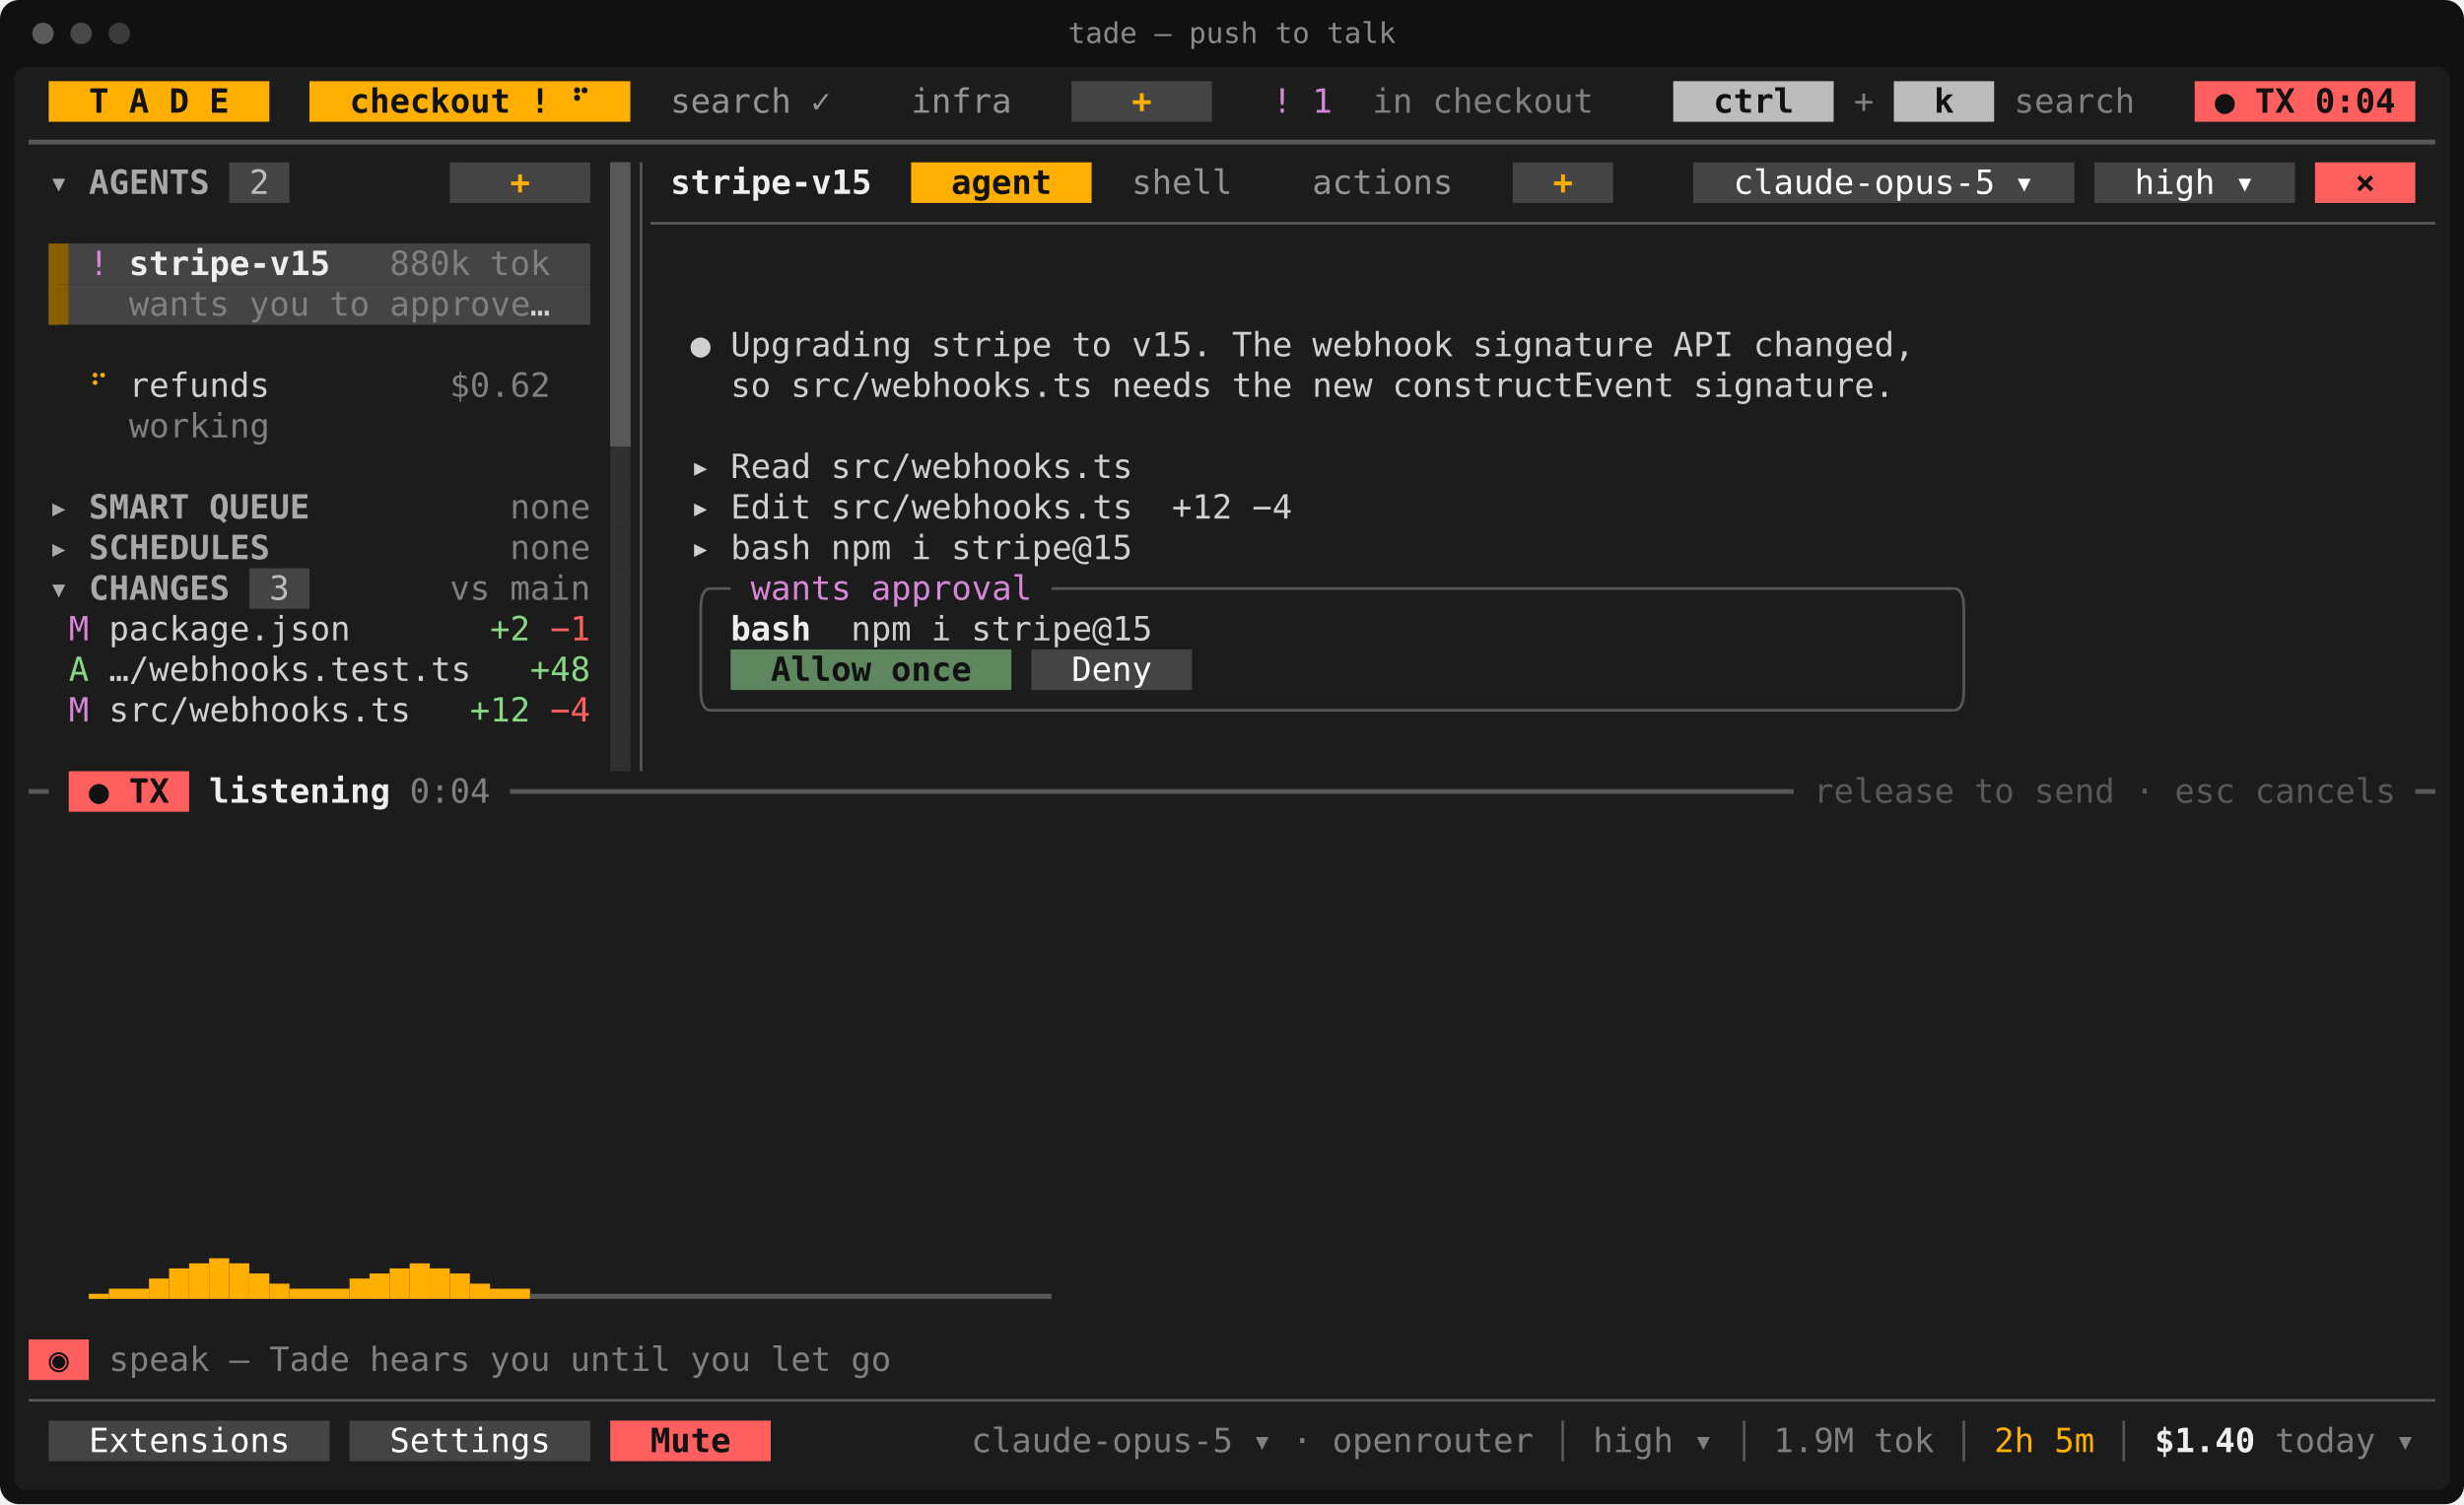
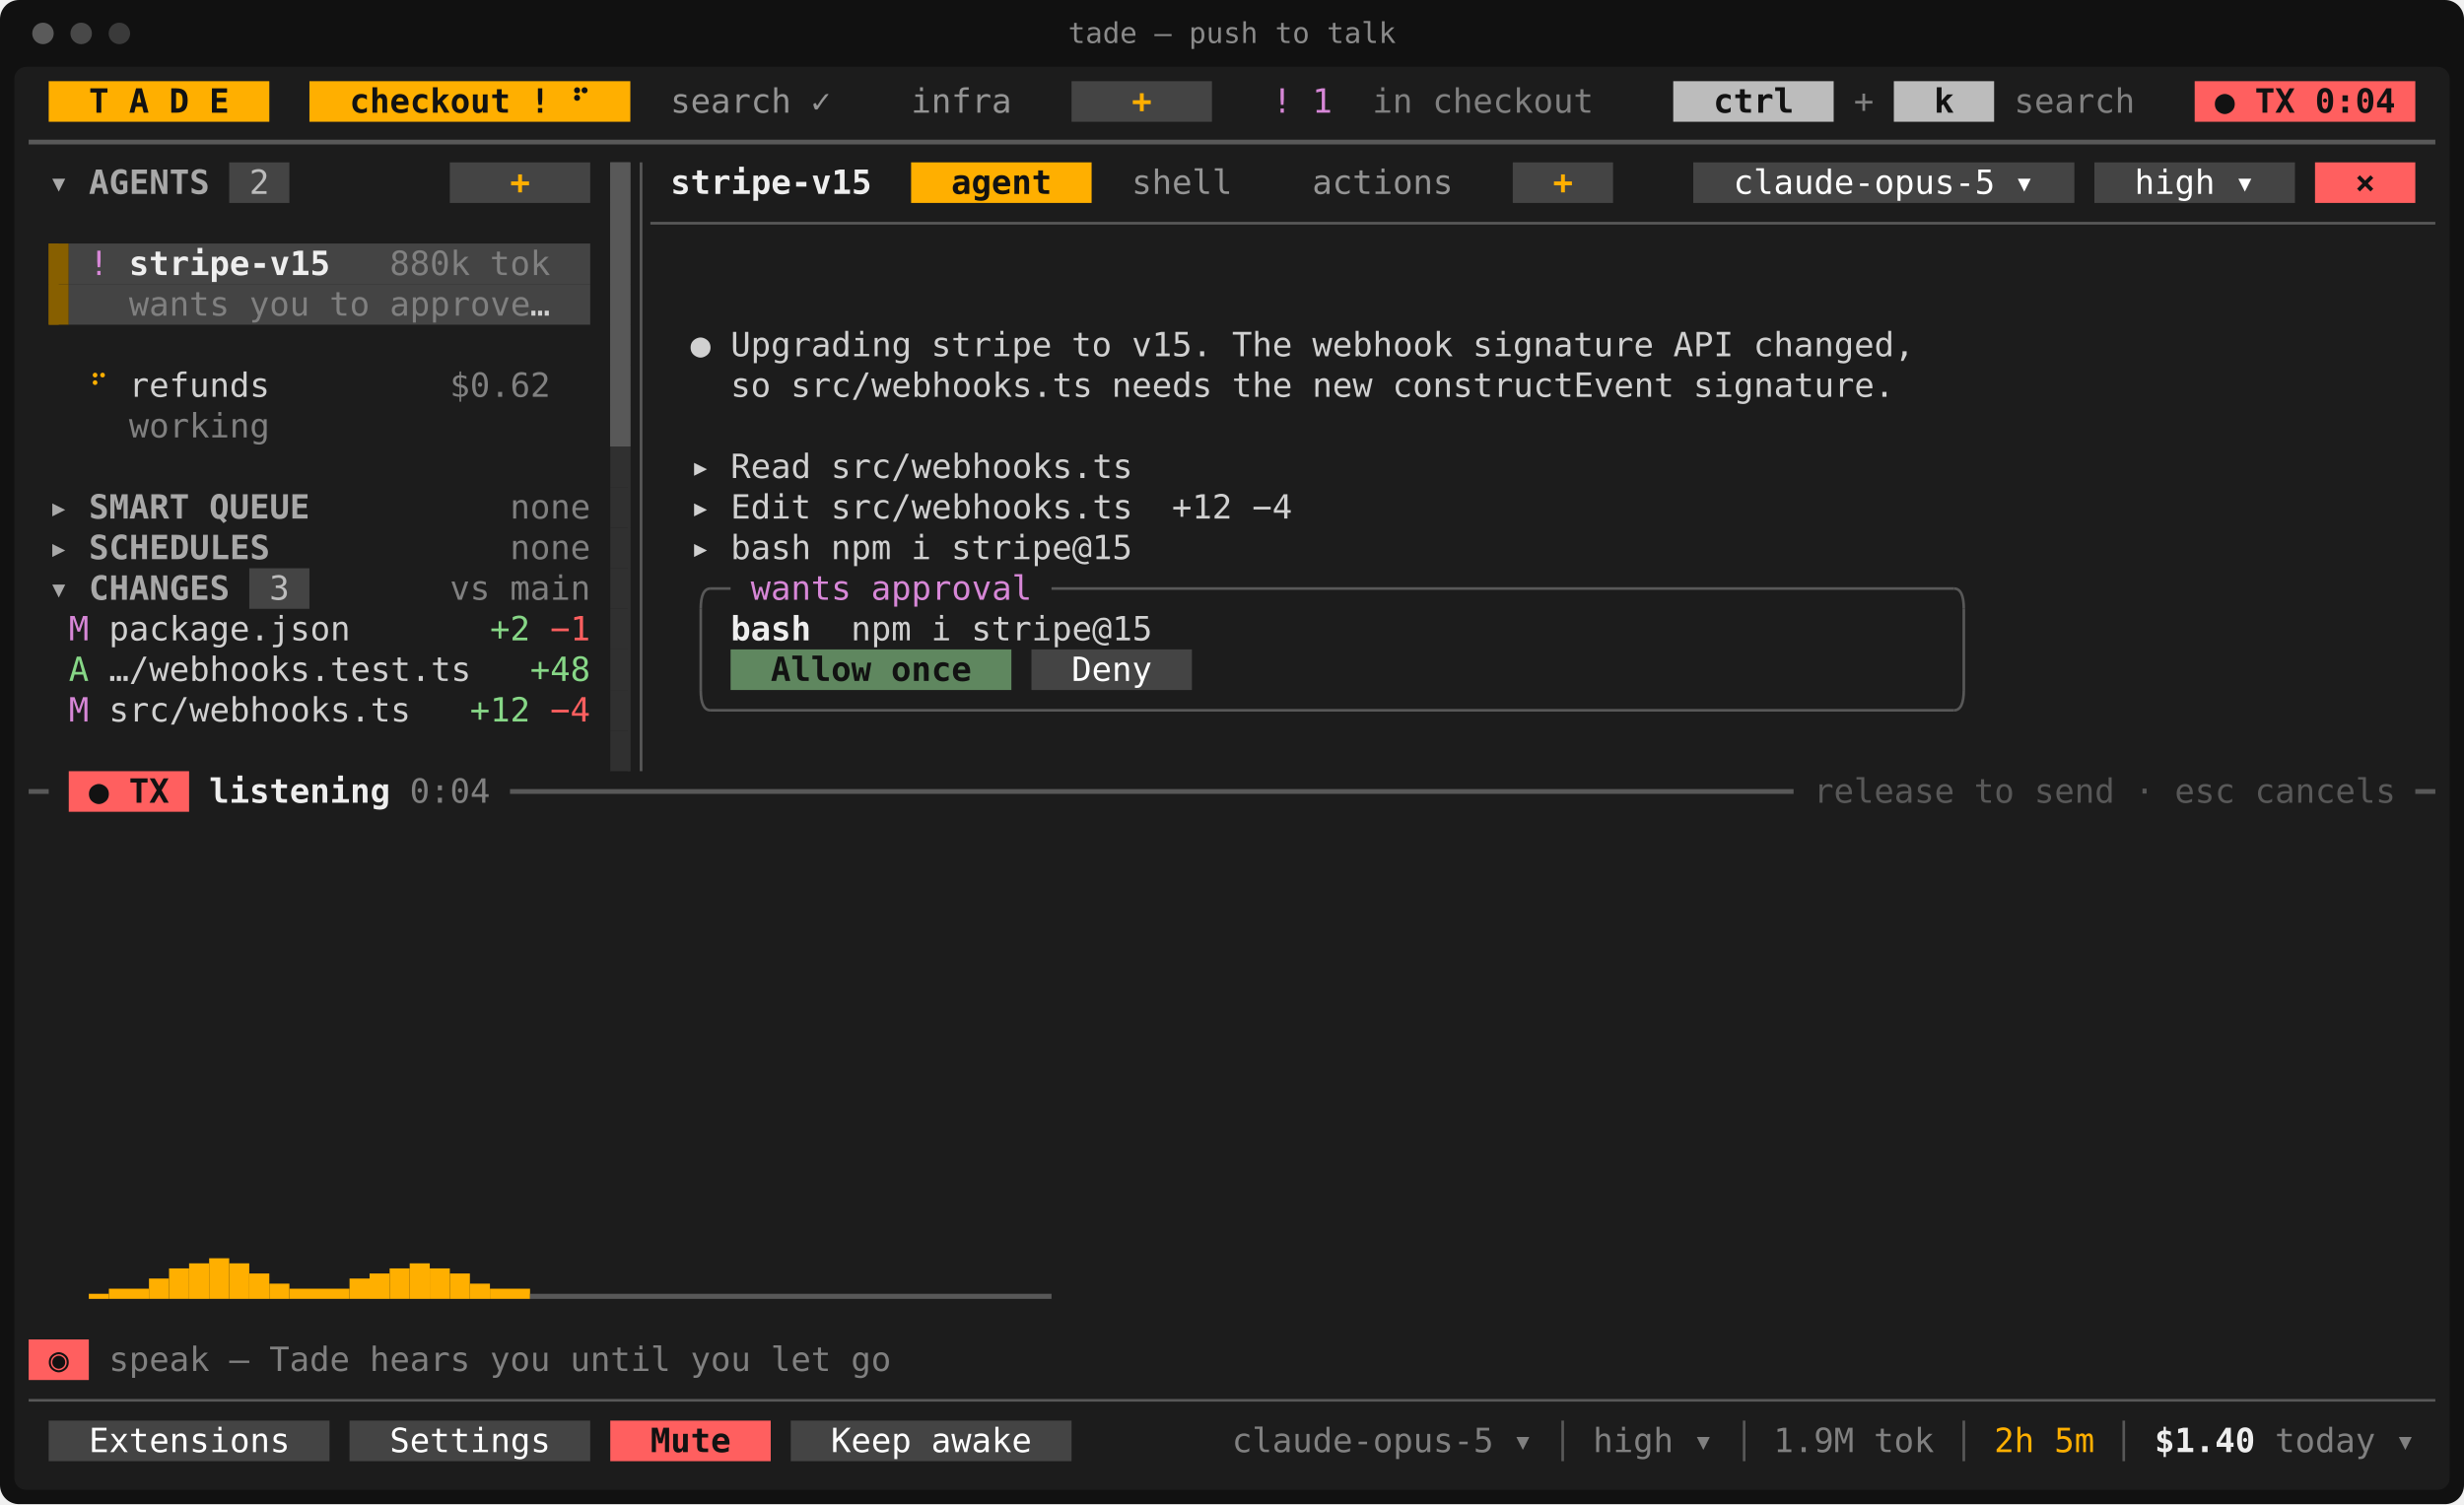
<svg xmlns="http://www.w3.org/2000/svg" viewBox="0 0 1032 630" width="1032" height="630" font-family="ui-monospace,SFMono-Regular,Menlo,Consolas,'DejaVu Sans Mono','Liberation Mono',monospace" font-size="14" role="img" aria-label="tade — push to talk">
  <rect width="1032" height="630" rx="8" fill="#111111" />
  <rect x="6" y="28" width="1020" height="596" rx="5" fill="#1c1c1c" />
  <circle cx="18" cy="14" r="4.5" fill="#5a5a5a" />
  <circle cx="34" cy="14" r="4.5" fill="#484848" />
  <circle cx="50" cy="14" r="4.5" fill="#3a3a3a" />
  <text x="516" y="18" fill="#8a8a8a" font-size="12" text-anchor="middle">tade — push to talk</text>
  <rect x="20.4" y="34" width="92.4" height="17" fill="#ffaf00" />
  <rect x="129.6" y="34" width="134.4" height="17" fill="#ffaf00" />
  <rect x="448.8" y="34" width="58.8" height="17" fill="#444444" />
  <rect x="700.8" y="34" width="67.2" height="17" fill="#bcbcbc" />
  <rect x="793.2" y="34" width="42" height="17" fill="#bcbcbc" />
  <rect x="919.2" y="34" width="92.4" height="17" fill="#ff5f5f" />
  <rect x="96" y="68" width="25.2" height="17" fill="#444444" />
  <rect x="188.4" y="68" width="58.8" height="17" fill="#444444" />
  <rect x="255.6" y="68" width="8.4" height="17" fill="#585858" />
  <rect x="381.6" y="68" width="75.6" height="17" fill="#ffaf00" />
  <rect x="633.6" y="68" width="42" height="17" fill="#444444" />
  <rect x="709.2" y="68" width="159.6" height="17" fill="#444444" />
  <rect x="877.2" y="68" width="84" height="17" fill="#444444" />
  <rect x="969.6" y="68" width="42" height="17" fill="#ff5f5f" />
  <rect x="255.6" y="85" width="8.4" height="17" fill="#585858" />
  <rect x="20.4" y="102" width="8.4" height="17" fill="#875f00" />
  <rect x="28.8" y="102" width="218.4" height="17" fill="#444444" />
  <rect x="255.6" y="102" width="8.4" height="17" fill="#585858" />
  <rect x="20.4" y="119" width="8.4" height="17" fill="#875f00" />
  <rect x="28.8" y="119" width="218.4" height="17" fill="#444444" />
  <rect x="255.6" y="119" width="8.4" height="17" fill="#585858" />
  <rect x="255.6" y="136" width="8.4" height="17" fill="#585858" />
  <rect x="255.6" y="153" width="8.4" height="17" fill="#585858" />
  <rect x="255.6" y="170" width="8.4" height="17" fill="#585858" />
  <rect x="255.6" y="187" width="8.4" height="17" fill="#303030" />
  <rect x="255.6" y="204" width="8.4" height="17" fill="#303030" />
  <rect x="255.6" y="221" width="8.4" height="17" fill="#303030" />
  <rect x="104.4" y="238" width="25.2" height="17" fill="#444444" />
  <rect x="255.6" y="238" width="8.4" height="17" fill="#303030" />
  <rect x="255.6" y="255" width="8.4" height="17" fill="#303030" />
  <rect x="255.6" y="272" width="8.4" height="17" fill="#303030" />
  <rect x="306" y="272" width="117.6" height="17" fill="#5f875f" />
  <rect x="432" y="272" width="67.2" height="17" fill="#444444" />
  <rect x="255.6" y="289" width="8.4" height="17" fill="#303030" />
  <rect x="255.6" y="306" width="8.4" height="17" fill="#303030" />
  <rect x="28.8" y="323" width="50.4" height="17" fill="#ff5f5f" />
  <rect x="12" y="561" width="25.2" height="17" fill="#ff5f5f" />
  <rect x="20.4" y="595" width="117.6" height="17" fill="#444444" />
  <rect x="146.4" y="595" width="100.8" height="17" fill="#444444" />
  <rect x="255.6" y="595" width="67.2" height="17" fill="#ff5f5f" />
+   <rect x="331.2" y="595" width="117.6" height="17" fill="#444444" />
  <rect x="255.6" y="68" width="8.4" height="119" fill="#585858" />
  <rect x="20.4" y="102" width="4.2" height="34" fill="#875f00" />
  <rect x="262.95" y="187" width="1.05" height="136" fill="#303030" />
  <rect x="37.2" y="541.88" width="8.4" height="2.13" fill="#ffaf00" />
  <rect x="45.6" y="539.75" width="16.8" height="4.25" fill="#ffaf00" />
  <rect x="62.4" y="535.5" width="8.4" height="8.5" fill="#ffaf00" />
  <rect x="70.8" y="531.25" width="8.4" height="12.75" fill="#ffaf00" />
  <rect x="79.2" y="529.13" width="8.4" height="14.88" fill="#ffaf00" />
  <rect x="87.6" y="527" width="8.4" height="17" fill="#ffaf00" />
  <rect x="96" y="529.13" width="8.4" height="14.88" fill="#ffaf00" />
  <rect x="104.4" y="533.38" width="8.4" height="10.63" fill="#ffaf00" />
  <rect x="112.8" y="537.63" width="8.4" height="6.38" fill="#ffaf00" />
  <rect x="121.2" y="539.75" width="25.2" height="4.25" fill="#ffaf00" />
  <rect x="146.4" y="535.5" width="8.4" height="8.5" fill="#ffaf00" />
  <rect x="154.8" y="533.38" width="8.4" height="10.63" fill="#ffaf00" />
  <rect x="163.2" y="531.25" width="8.4" height="12.75" fill="#ffaf00" />
  <rect x="171.6" y="529.13" width="8.4" height="14.88" fill="#ffaf00" />
  <rect x="180" y="531.25" width="8.4" height="12.75" fill="#ffaf00" />
  <rect x="188.4" y="533.38" width="8.4" height="10.63" fill="#ffaf00" />
  <rect x="196.8" y="537.63" width="8.4" height="6.38" fill="#ffaf00" />
  <rect x="205.2" y="539.75" width="16.8" height="4.25" fill="#ffaf00" />
  <rect x="222" y="541.88" width="218.4" height="2.13" fill="#585858" />
  <line x1="12" y1="59.5" x2="1020" y2="59.5" stroke="#585858" stroke-width="2" />
  <line x1="268.5" y1="68" x2="268.5" y2="323" stroke="#585858" stroke-width="1.1" />
  <line x1="272.4" y1="93.5" x2="1020" y2="93.5" stroke="#585858" stroke-width="1.1" />
  <path d="M293.5 255Q293.5 246.5 297.6 246.5" fill="none" stroke="#585858" stroke-width="1.1" />
  <line x1="297.6" y1="246.5" x2="306" y2="246.5" stroke="#585858" stroke-width="1.1" />
  <line x1="440.4" y1="246.5" x2="818.4" y2="246.5" stroke="#585858" stroke-width="1.1" />
  <path d="M822.5 255Q822.5 246.5 818.4 246.5" fill="none" stroke="#585858" stroke-width="1.1" />
  <line x1="293.5" y1="255" x2="293.5" y2="289" stroke="#585858" stroke-width="1.1" />
  <line x1="822.5" y1="255" x2="822.5" y2="289" stroke="#585858" stroke-width="1.1" />
  <path d="M293.5 289Q293.5 297.5 297.6 297.5" fill="none" stroke="#585858" stroke-width="1.1" />
  <line x1="297.6" y1="297.5" x2="818.4" y2="297.5" stroke="#585858" stroke-width="1.1" />
  <path d="M822.5 289Q822.5 297.5 818.4 297.5" fill="none" stroke="#585858" stroke-width="1.1" />
  <line x1="12" y1="331.5" x2="20.4" y2="331.5" stroke="#585858" stroke-width="2" />
  <line x1="213.6" y1="331.5" x2="751.2" y2="331.5" stroke="#585858" stroke-width="2" />
  <line x1="1011.6" y1="331.5" x2="1020" y2="331.5" stroke="#585858" stroke-width="2" />
  <line x1="12" y1="586.5" x2="1020" y2="586.5" stroke="#585858" stroke-width="1.1" />
  <line x1="654.5" y1="595" x2="654.5" y2="612" stroke="#585858" stroke-width="1.1" />
  <line x1="730.5" y1="595" x2="730.5" y2="612" stroke="#585858" stroke-width="1.1" />
  <line x1="822.5" y1="595" x2="822.5" y2="612" stroke="#585858" stroke-width="1.1" />
  <line x1="889.5" y1="595" x2="889.5" y2="612" stroke="#585858" stroke-width="1.1" />
  <text x="37.2" y="47.2" textLength="8.4" lengthAdjust="spacingAndGlyphs" fill="#121212" font-weight="700">T</text>
  <text x="54" y="47.2" textLength="8.4" lengthAdjust="spacingAndGlyphs" fill="#121212" font-weight="700">A</text>
  <text x="70.8" y="47.2" textLength="8.4" lengthAdjust="spacingAndGlyphs" fill="#121212" font-weight="700">D</text>
  <text x="87.6" y="47.2" textLength="8.4" lengthAdjust="spacingAndGlyphs" fill="#121212" font-weight="700">E</text>
  <text x="146.4" y="47.2" textLength="67.2" lengthAdjust="spacingAndGlyphs" fill="#121212" font-weight="700">checkout</text>
  <text x="222" y="47.2" textLength="8.4" lengthAdjust="spacingAndGlyphs" fill="#121212" font-weight="700">!</text>
  <text x="238.8" y="47.2" textLength="8.4" lengthAdjust="spacingAndGlyphs" fill="#121212" font-weight="700">⠋</text>
  <text x="280.8" y="47.2" textLength="50.4" lengthAdjust="spacingAndGlyphs" fill="#949494">search</text>
  <text x="339.6" y="47.2" textLength="8.4" lengthAdjust="spacingAndGlyphs" fill="#949494">✓</text>
  <text x="381.6" y="47.2" textLength="42" lengthAdjust="spacingAndGlyphs" fill="#949494">infra</text>
  <text x="474" y="47.2" textLength="8.4" lengthAdjust="spacingAndGlyphs" fill="#ffaf00" font-weight="700">+</text>
  <text x="532.8" y="47.2" textLength="8.4" lengthAdjust="spacingAndGlyphs" fill="#d787d7">!</text>
  <text x="549.6" y="47.2" textLength="8.4" lengthAdjust="spacingAndGlyphs" fill="#d787d7">1</text>
  <text x="574.8" y="47.2" textLength="16.8" lengthAdjust="spacingAndGlyphs" fill="#808080">in</text>
  <text x="600" y="47.2" textLength="67.2" lengthAdjust="spacingAndGlyphs" fill="#808080">checkout</text>
  <text x="717.6" y="47.2" textLength="33.6" lengthAdjust="spacingAndGlyphs" fill="#121212" font-weight="700">ctrl</text>
  <text x="776.4" y="47.2" textLength="8.4" lengthAdjust="spacingAndGlyphs" fill="#808080">+</text>
  <text x="810" y="47.2" textLength="8.4" lengthAdjust="spacingAndGlyphs" fill="#121212" font-weight="700">k</text>
  <text x="843.6" y="47.2" textLength="50.4" lengthAdjust="spacingAndGlyphs" fill="#808080">search</text>
  <text x="927.6" y="47.2" textLength="8.4" lengthAdjust="spacingAndGlyphs" fill="#121212" font-weight="700">●</text>
  <text x="944.4" y="47.2" textLength="16.8" lengthAdjust="spacingAndGlyphs" fill="#121212" font-weight="700">TX</text>
  <text x="969.6" y="47.2" textLength="33.6" lengthAdjust="spacingAndGlyphs" fill="#121212" font-weight="700">0:04</text>
  <text x="20.4" y="81.2" textLength="8.4" lengthAdjust="spacingAndGlyphs" fill="#a8a8a8" font-weight="700">▾</text>
  <text x="37.2" y="81.2" textLength="50.4" lengthAdjust="spacingAndGlyphs" fill="#a8a8a8" font-weight="700">AGENTS</text>
  <text x="104.4" y="81.2" textLength="8.4" lengthAdjust="spacingAndGlyphs" fill="#bcbcbc">2</text>
  <text x="213.6" y="81.2" textLength="8.4" lengthAdjust="spacingAndGlyphs" fill="#ffaf00" font-weight="700">+</text>
  <text x="280.8" y="81.2" textLength="84" lengthAdjust="spacingAndGlyphs" fill="#eeeeee" font-weight="700">stripe-v15</text>
  <text x="398.4" y="81.2" textLength="42" lengthAdjust="spacingAndGlyphs" fill="#121212" font-weight="700">agent</text>
  <text x="474" y="81.2" textLength="42" lengthAdjust="spacingAndGlyphs" fill="#949494">shell</text>
  <text x="549.6" y="81.2" textLength="58.8" lengthAdjust="spacingAndGlyphs" fill="#949494">actions</text>
  <text x="650.4" y="81.2" textLength="8.4" lengthAdjust="spacingAndGlyphs" fill="#ffaf00" font-weight="700">+</text>
  <text x="726" y="81.2" textLength="109.2" lengthAdjust="spacingAndGlyphs" fill="#ffffff">claude-opus-5</text>
  <text x="843.6" y="81.2" textLength="8.4" lengthAdjust="spacingAndGlyphs" fill="#ffffff">▾</text>
  <text x="894" y="81.2" textLength="33.6" lengthAdjust="spacingAndGlyphs" fill="#ffffff">high</text>
  <text x="936" y="81.2" textLength="8.4" lengthAdjust="spacingAndGlyphs" fill="#ffffff">▾</text>
  <text x="986.4" y="81.2" textLength="8.4" lengthAdjust="spacingAndGlyphs" fill="#121212" font-weight="700">×</text>
  <text x="37.2" y="115.2" textLength="8.4" lengthAdjust="spacingAndGlyphs" fill="#d787d7">!</text>
  <text x="54" y="115.2" textLength="84" lengthAdjust="spacingAndGlyphs" fill="#eeeeee" font-weight="700">stripe-v15</text>
  <text x="163.2" y="115.2" textLength="33.6" lengthAdjust="spacingAndGlyphs" fill="#808080">880k</text>
  <text x="205.2" y="115.2" textLength="25.2" lengthAdjust="spacingAndGlyphs" fill="#808080">tok</text>
  <text x="54" y="132.2" textLength="42" lengthAdjust="spacingAndGlyphs" fill="#808080">wants</text>
  <text x="104.4" y="132.2" textLength="25.2" lengthAdjust="spacingAndGlyphs" fill="#808080">you</text>
  <text x="138" y="132.2" textLength="16.8" lengthAdjust="spacingAndGlyphs" fill="#808080">to</text>
  <text x="163.2" y="132.2" textLength="58.8" lengthAdjust="spacingAndGlyphs" fill="#808080">approve</text>
  <text x="222" y="132.2" textLength="8.4" lengthAdjust="spacingAndGlyphs" fill="#d0d0d0">…</text>
  <text x="289.2" y="149.2" textLength="8.4" lengthAdjust="spacingAndGlyphs" fill="#d0d0d0">●</text>
  <text x="306" y="149.2" textLength="75.6" lengthAdjust="spacingAndGlyphs" fill="#d0d0d0">Upgrading</text>
  <text x="390" y="149.2" textLength="50.4" lengthAdjust="spacingAndGlyphs" fill="#d0d0d0">stripe</text>
  <text x="448.8" y="149.2" textLength="16.8" lengthAdjust="spacingAndGlyphs" fill="#d0d0d0">to</text>
  <text x="474" y="149.2" textLength="33.6" lengthAdjust="spacingAndGlyphs" fill="#d0d0d0">v15.</text>
  <text x="516" y="149.2" textLength="25.2" lengthAdjust="spacingAndGlyphs" fill="#d0d0d0">The</text>
  <text x="549.6" y="149.2" textLength="58.8" lengthAdjust="spacingAndGlyphs" fill="#d0d0d0">webhook</text>
  <text x="616.8" y="149.2" textLength="75.6" lengthAdjust="spacingAndGlyphs" fill="#d0d0d0">signature</text>
  <text x="700.8" y="149.2" textLength="25.2" lengthAdjust="spacingAndGlyphs" fill="#d0d0d0">API</text>
  <text x="734.4" y="149.2" textLength="67.2" lengthAdjust="spacingAndGlyphs" fill="#d0d0d0">changed,</text>
  <text x="37.2" y="166.2" textLength="8.4" lengthAdjust="spacingAndGlyphs" fill="#ffaf00">⠋</text>
  <text x="54" y="166.2" textLength="58.8" lengthAdjust="spacingAndGlyphs" fill="#d0d0d0">refunds</text>
  <text x="188.4" y="166.2" textLength="42" lengthAdjust="spacingAndGlyphs" fill="#808080">$0.62</text>
  <text x="306" y="166.2" textLength="16.8" lengthAdjust="spacingAndGlyphs" fill="#d0d0d0">so</text>
  <text x="331.2" y="166.2" textLength="126" lengthAdjust="spacingAndGlyphs" fill="#d0d0d0">src/webhooks.ts</text>
  <text x="465.6" y="166.2" textLength="42" lengthAdjust="spacingAndGlyphs" fill="#d0d0d0">needs</text>
  <text x="516" y="166.2" textLength="25.2" lengthAdjust="spacingAndGlyphs" fill="#d0d0d0">the</text>
  <text x="549.6" y="166.2" textLength="25.2" lengthAdjust="spacingAndGlyphs" fill="#d0d0d0">new</text>
  <text x="583.2" y="166.2" textLength="117.6" lengthAdjust="spacingAndGlyphs" fill="#d0d0d0">constructEvent</text>
  <text x="709.2" y="166.2" textLength="84" lengthAdjust="spacingAndGlyphs" fill="#d0d0d0">signature.</text>
  <text x="54" y="183.2" textLength="58.8" lengthAdjust="spacingAndGlyphs" fill="#808080">working</text>
  <text x="289.2" y="200.2" textLength="8.4" lengthAdjust="spacingAndGlyphs" fill="#d0d0d0">▸</text>
  <text x="306" y="200.2" textLength="33.6" lengthAdjust="spacingAndGlyphs" fill="#d0d0d0">Read</text>
  <text x="348" y="200.2" textLength="126" lengthAdjust="spacingAndGlyphs" fill="#d0d0d0">src/webhooks.ts</text>
  <text x="20.4" y="217.2" textLength="8.4" lengthAdjust="spacingAndGlyphs" fill="#a8a8a8" font-weight="700">▸</text>
  <text x="37.2" y="217.2" textLength="42" lengthAdjust="spacingAndGlyphs" fill="#a8a8a8" font-weight="700">SMART</text>
  <text x="87.6" y="217.2" textLength="42" lengthAdjust="spacingAndGlyphs" fill="#a8a8a8" font-weight="700">QUEUE</text>
  <text x="213.6" y="217.2" textLength="33.6" lengthAdjust="spacingAndGlyphs" fill="#808080">none</text>
  <text x="289.2" y="217.2" textLength="8.4" lengthAdjust="spacingAndGlyphs" fill="#d0d0d0">▸</text>
  <text x="306" y="217.2" textLength="33.6" lengthAdjust="spacingAndGlyphs" fill="#d0d0d0">Edit</text>
  <text x="348" y="217.2" textLength="126" lengthAdjust="spacingAndGlyphs" fill="#d0d0d0">src/webhooks.ts</text>
  <text x="490.8" y="217.2" textLength="25.2" lengthAdjust="spacingAndGlyphs" fill="#d0d0d0">+12</text>
  <text x="524.4" y="217.2" textLength="16.8" lengthAdjust="spacingAndGlyphs" fill="#d0d0d0">−4</text>
  <text x="20.4" y="234.2" textLength="8.4" lengthAdjust="spacingAndGlyphs" fill="#a8a8a8" font-weight="700">▸</text>
  <text x="37.2" y="234.2" textLength="75.6" lengthAdjust="spacingAndGlyphs" fill="#a8a8a8" font-weight="700">SCHEDULES</text>
  <text x="213.6" y="234.2" textLength="33.6" lengthAdjust="spacingAndGlyphs" fill="#808080">none</text>
  <text x="289.2" y="234.2" textLength="8.4" lengthAdjust="spacingAndGlyphs" fill="#d0d0d0">▸</text>
  <text x="306" y="234.2" textLength="33.6" lengthAdjust="spacingAndGlyphs" fill="#d0d0d0">bash</text>
  <text x="348" y="234.2" textLength="25.2" lengthAdjust="spacingAndGlyphs" fill="#d0d0d0">npm</text>
  <text x="381.6" y="234.2" textLength="8.4" lengthAdjust="spacingAndGlyphs" fill="#d0d0d0">i</text>
  <text x="398.4" y="234.2" textLength="75.6" lengthAdjust="spacingAndGlyphs" fill="#d0d0d0">stripe@15</text>
  <text x="20.4" y="251.2" textLength="8.4" lengthAdjust="spacingAndGlyphs" fill="#a8a8a8" font-weight="700">▾</text>
  <text x="37.2" y="251.2" textLength="58.8" lengthAdjust="spacingAndGlyphs" fill="#a8a8a8" font-weight="700">CHANGES</text>
  <text x="112.8" y="251.2" textLength="8.4" lengthAdjust="spacingAndGlyphs" fill="#bcbcbc">3</text>
  <text x="188.4" y="251.2" textLength="16.8" lengthAdjust="spacingAndGlyphs" fill="#808080">vs</text>
  <text x="213.6" y="251.2" textLength="33.6" lengthAdjust="spacingAndGlyphs" fill="#808080">main</text>
  <text x="314.4" y="251.2" textLength="42" lengthAdjust="spacingAndGlyphs" fill="#d787d7">wants</text>
  <text x="364.8" y="251.2" textLength="67.2" lengthAdjust="spacingAndGlyphs" fill="#d787d7">approval</text>
  <text x="28.8" y="268.2" textLength="8.4" lengthAdjust="spacingAndGlyphs" fill="#d787d7">M</text>
  <text x="45.6" y="268.2" textLength="100.8" lengthAdjust="spacingAndGlyphs" fill="#d0d0d0">package.json</text>
  <text x="205.2" y="268.2" textLength="16.8" lengthAdjust="spacingAndGlyphs" fill="#87d787">+2</text>
  <text x="230.4" y="268.2" textLength="16.8" lengthAdjust="spacingAndGlyphs" fill="#ff5f5f">−1</text>
  <text x="306" y="268.2" textLength="33.6" lengthAdjust="spacingAndGlyphs" fill="#eeeeee" font-weight="700">bash</text>
  <text x="356.4" y="268.2" textLength="25.2" lengthAdjust="spacingAndGlyphs" fill="#d0d0d0">npm</text>
  <text x="390" y="268.2" textLength="8.4" lengthAdjust="spacingAndGlyphs" fill="#d0d0d0">i</text>
  <text x="406.8" y="268.2" textLength="75.6" lengthAdjust="spacingAndGlyphs" fill="#d0d0d0">stripe@15</text>
  <text x="28.8" y="285.2" textLength="8.4" lengthAdjust="spacingAndGlyphs" fill="#87d787">A</text>
  <text x="45.6" y="285.2" textLength="151.2" lengthAdjust="spacingAndGlyphs" fill="#d0d0d0">…/webhooks.test.ts</text>
  <text x="222" y="285.2" textLength="25.2" lengthAdjust="spacingAndGlyphs" fill="#87d787">+48</text>
  <text x="322.8" y="285.2" textLength="42" lengthAdjust="spacingAndGlyphs" fill="#121212" font-weight="700">Allow</text>
  <text x="373.2" y="285.2" textLength="33.6" lengthAdjust="spacingAndGlyphs" fill="#121212" font-weight="700">once</text>
  <text x="448.8" y="285.2" textLength="33.6" lengthAdjust="spacingAndGlyphs" fill="#ffffff">Deny</text>
  <text x="28.8" y="302.2" textLength="8.4" lengthAdjust="spacingAndGlyphs" fill="#d787d7">M</text>
  <text x="45.6" y="302.2" textLength="126" lengthAdjust="spacingAndGlyphs" fill="#d0d0d0">src/webhooks.ts</text>
  <text x="196.8" y="302.2" textLength="25.2" lengthAdjust="spacingAndGlyphs" fill="#87d787">+12</text>
  <text x="230.4" y="302.2" textLength="16.8" lengthAdjust="spacingAndGlyphs" fill="#ff5f5f">−4</text>
  <text x="37.2" y="336.2" textLength="8.4" lengthAdjust="spacingAndGlyphs" fill="#121212" font-weight="700">●</text>
  <text x="54" y="336.2" textLength="16.8" lengthAdjust="spacingAndGlyphs" fill="#121212" font-weight="700">TX</text>
  <text x="87.6" y="336.2" textLength="75.6" lengthAdjust="spacingAndGlyphs" fill="#eeeeee" font-weight="700">listening</text>
  <text x="171.6" y="336.2" textLength="33.6" lengthAdjust="spacingAndGlyphs" fill="#808080">0:04</text>
  <text x="759.6" y="336.2" textLength="58.8" lengthAdjust="spacingAndGlyphs" fill="#585858">release</text>
  <text x="826.8" y="336.2" textLength="16.8" lengthAdjust="spacingAndGlyphs" fill="#585858">to</text>
  <text x="852" y="336.2" textLength="33.6" lengthAdjust="spacingAndGlyphs" fill="#585858">send</text>
  <text x="894" y="336.2" textLength="8.4" lengthAdjust="spacingAndGlyphs" fill="#585858">·</text>
  <text x="910.8" y="336.2" textLength="25.2" lengthAdjust="spacingAndGlyphs" fill="#585858">esc</text>
  <text x="944.4" y="336.2" textLength="58.8" lengthAdjust="spacingAndGlyphs" fill="#585858">cancels</text>
  <text x="20.4" y="574.2" textLength="8.4" lengthAdjust="spacingAndGlyphs" fill="#121212" font-weight="700">◉</text>
  <text x="45.6" y="574.2" textLength="42" lengthAdjust="spacingAndGlyphs" fill="#808080">speak</text>
  <text x="96" y="574.2" textLength="8.4" lengthAdjust="spacingAndGlyphs" fill="#808080">—</text>
  <text x="112.8" y="574.2" textLength="33.6" lengthAdjust="spacingAndGlyphs" fill="#808080">Tade</text>
  <text x="154.8" y="574.2" textLength="42" lengthAdjust="spacingAndGlyphs" fill="#808080">hears</text>
  <text x="205.2" y="574.2" textLength="25.2" lengthAdjust="spacingAndGlyphs" fill="#808080">you</text>
  <text x="238.8" y="574.2" textLength="42" lengthAdjust="spacingAndGlyphs" fill="#808080">until</text>
  <text x="289.2" y="574.2" textLength="25.2" lengthAdjust="spacingAndGlyphs" fill="#808080">you</text>
  <text x="322.8" y="574.2" textLength="25.2" lengthAdjust="spacingAndGlyphs" fill="#808080">let</text>
  <text x="356.4" y="574.2" textLength="16.8" lengthAdjust="spacingAndGlyphs" fill="#808080">go</text>
  <text x="37.2" y="608.2" textLength="84" lengthAdjust="spacingAndGlyphs" fill="#ffffff">Extensions</text>
  <text x="163.2" y="608.2" textLength="67.2" lengthAdjust="spacingAndGlyphs" fill="#ffffff">Settings</text>
  <text x="272.4" y="608.2" textLength="33.6" lengthAdjust="spacingAndGlyphs" fill="#121212" font-weight="700">Mute</text>
-   <text x="406.8" y="608.2" textLength="109.2" lengthAdjust="spacingAndGlyphs" fill="#808080">claude-opus-5</text>
-   <text x="524.4" y="608.2" textLength="8.4" lengthAdjust="spacingAndGlyphs" fill="#808080">▾</text>
-   <text x="541.2" y="608.2" textLength="8.4" lengthAdjust="spacingAndGlyphs" fill="#808080">·</text>
-   <text x="558" y="608.2" textLength="84" lengthAdjust="spacingAndGlyphs" fill="#808080">openrouter</text>
+   <text x="348" y="608.2" textLength="33.6" lengthAdjust="spacingAndGlyphs" fill="#ffffff">Keep</text>
+   <text x="390" y="608.2" textLength="42" lengthAdjust="spacingAndGlyphs" fill="#ffffff">awake</text>
+   <text x="516" y="608.2" textLength="109.2" lengthAdjust="spacingAndGlyphs" fill="#808080">claude-opus-5</text>
+   <text x="633.6" y="608.2" textLength="8.4" lengthAdjust="spacingAndGlyphs" fill="#808080">▾</text>
  <text x="667.2" y="608.2" textLength="33.6" lengthAdjust="spacingAndGlyphs" fill="#808080">high</text>
  <text x="709.2" y="608.2" textLength="8.4" lengthAdjust="spacingAndGlyphs" fill="#808080">▾</text>
  <text x="742.8" y="608.2" textLength="33.6" lengthAdjust="spacingAndGlyphs" fill="#808080">1.9M</text>
  <text x="784.8" y="608.2" textLength="25.2" lengthAdjust="spacingAndGlyphs" fill="#808080">tok</text>
  <text x="835.2" y="608.2" textLength="16.8" lengthAdjust="spacingAndGlyphs" fill="#ffaf00">2h</text>
  <text x="860.4" y="608.2" textLength="16.8" lengthAdjust="spacingAndGlyphs" fill="#ffaf00">5m</text>
  <text x="902.4" y="608.2" textLength="42" lengthAdjust="spacingAndGlyphs" fill="#eeeeee" font-weight="700">$1.40</text>
  <text x="952.8" y="608.2" textLength="42" lengthAdjust="spacingAndGlyphs" fill="#808080">today</text>
  <text x="1003.2" y="608.2" textLength="8.4" lengthAdjust="spacingAndGlyphs" fill="#808080">▾</text>
</svg>
